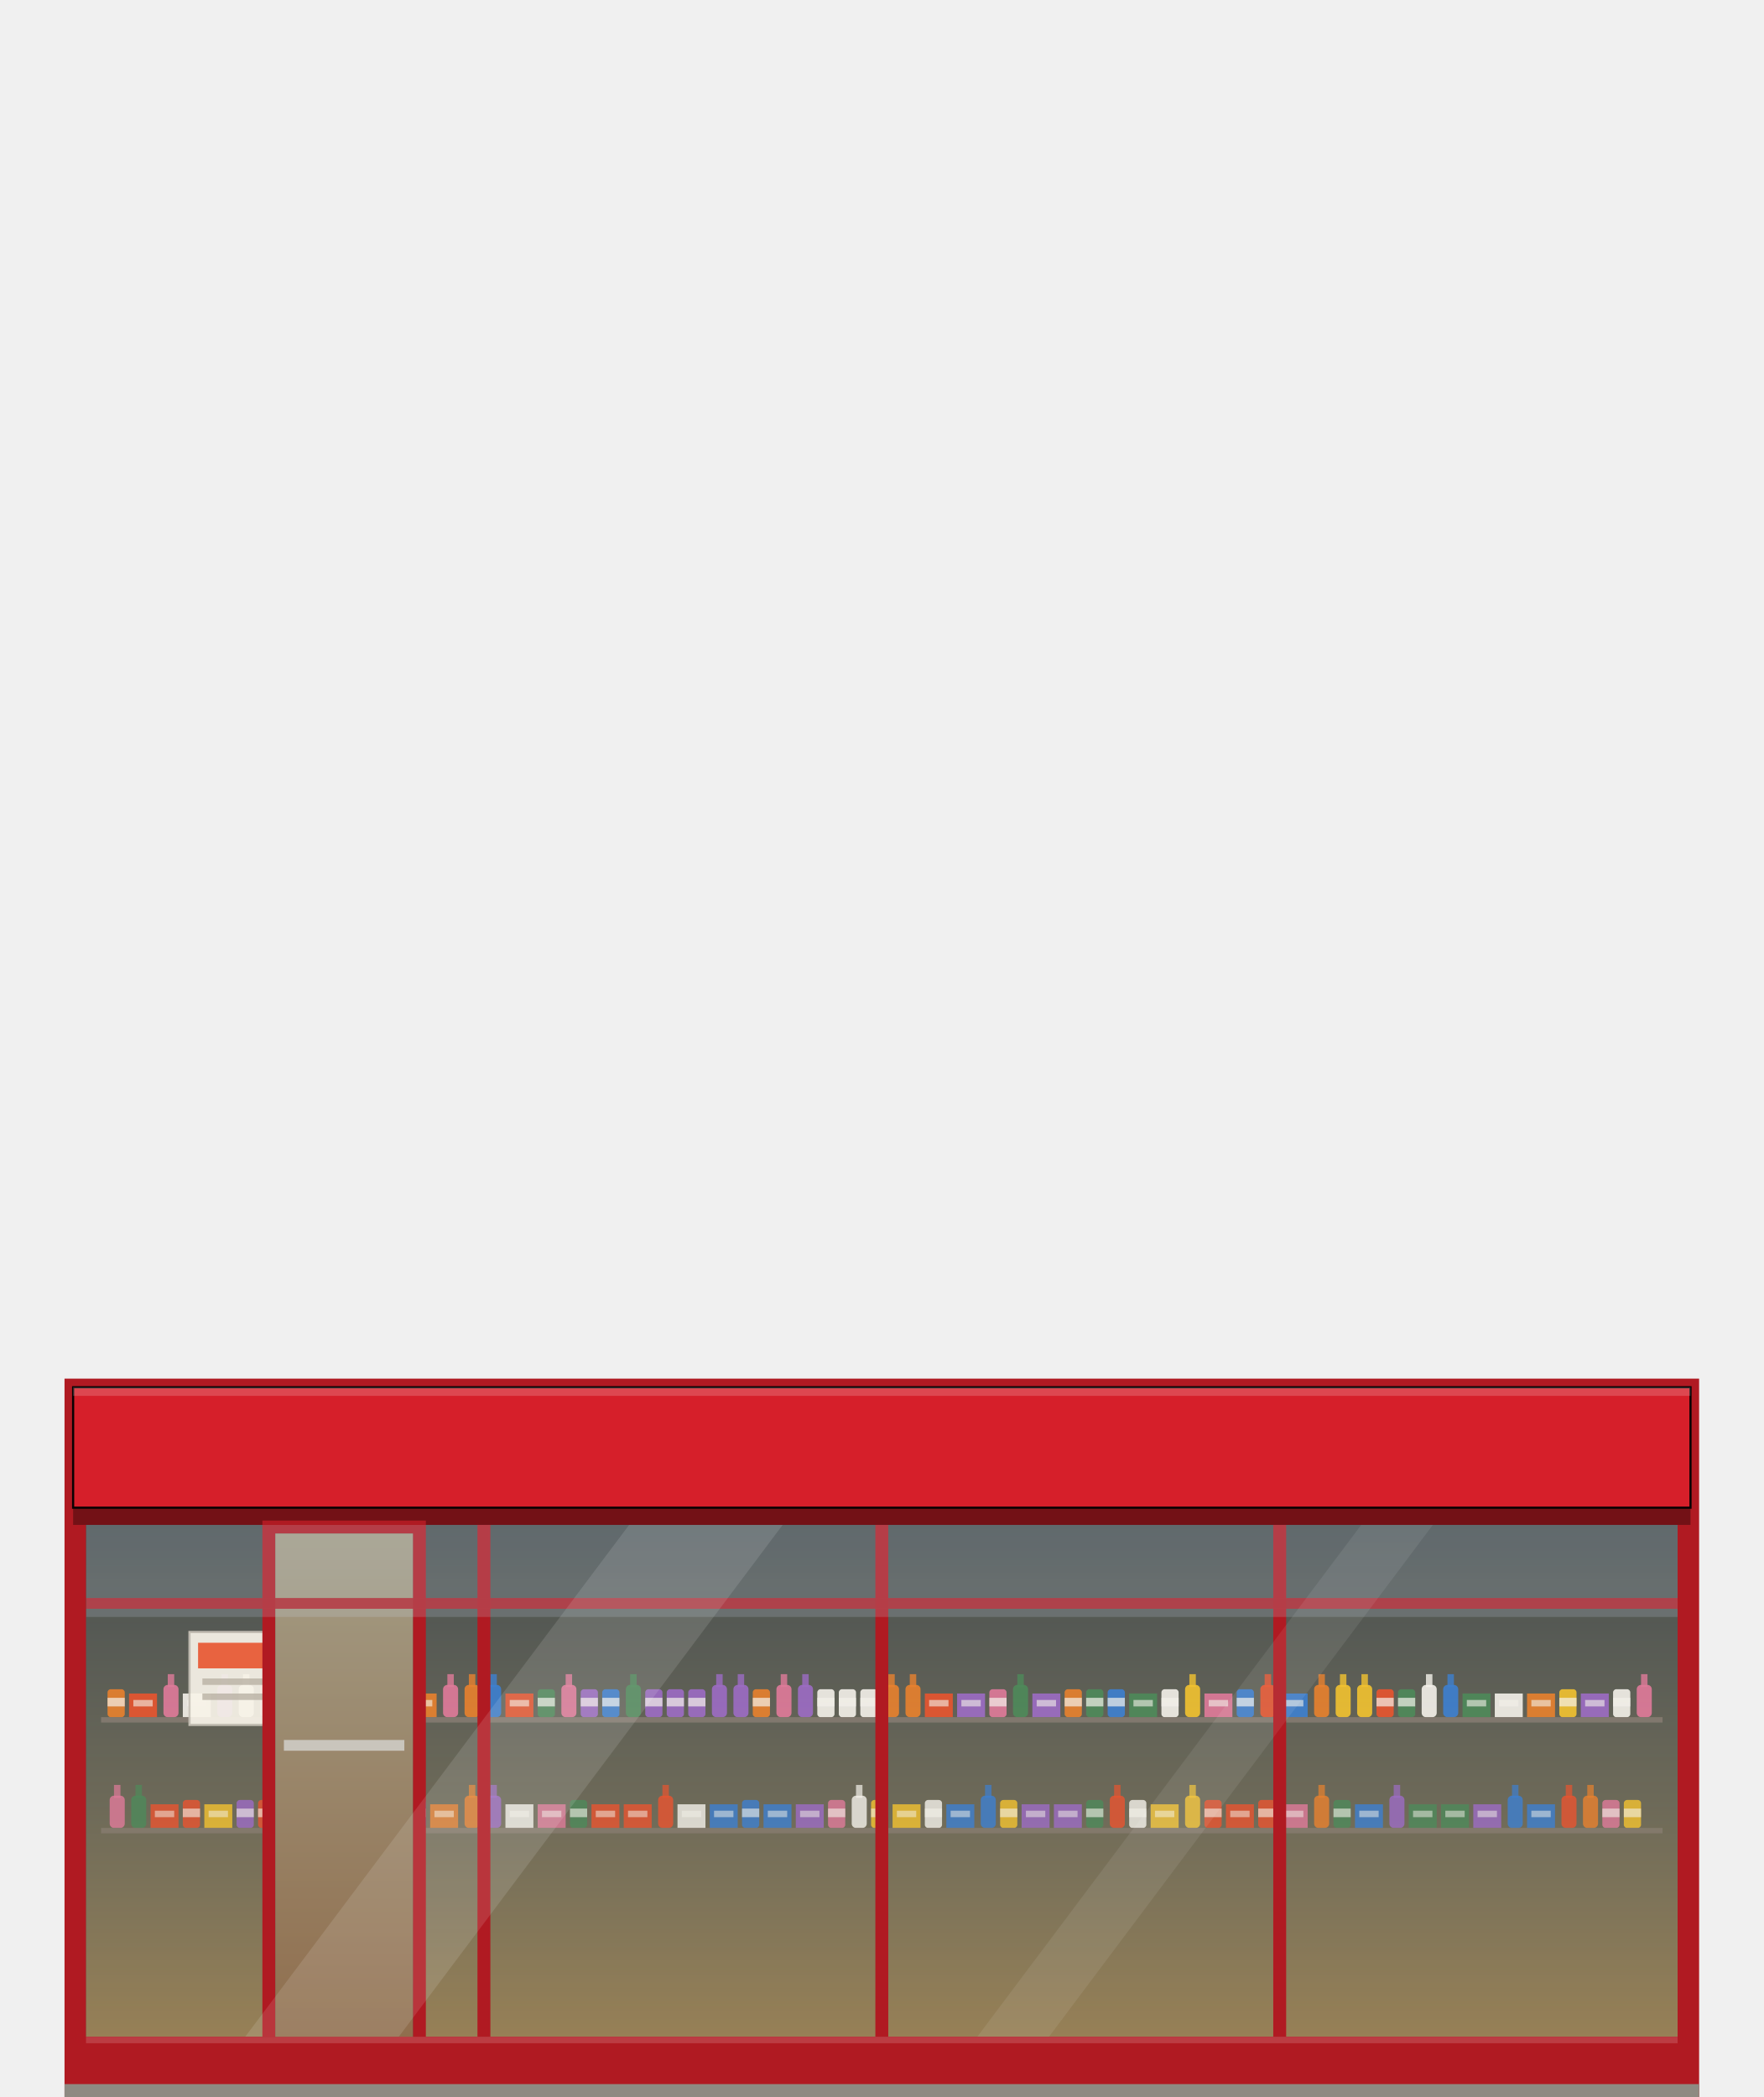
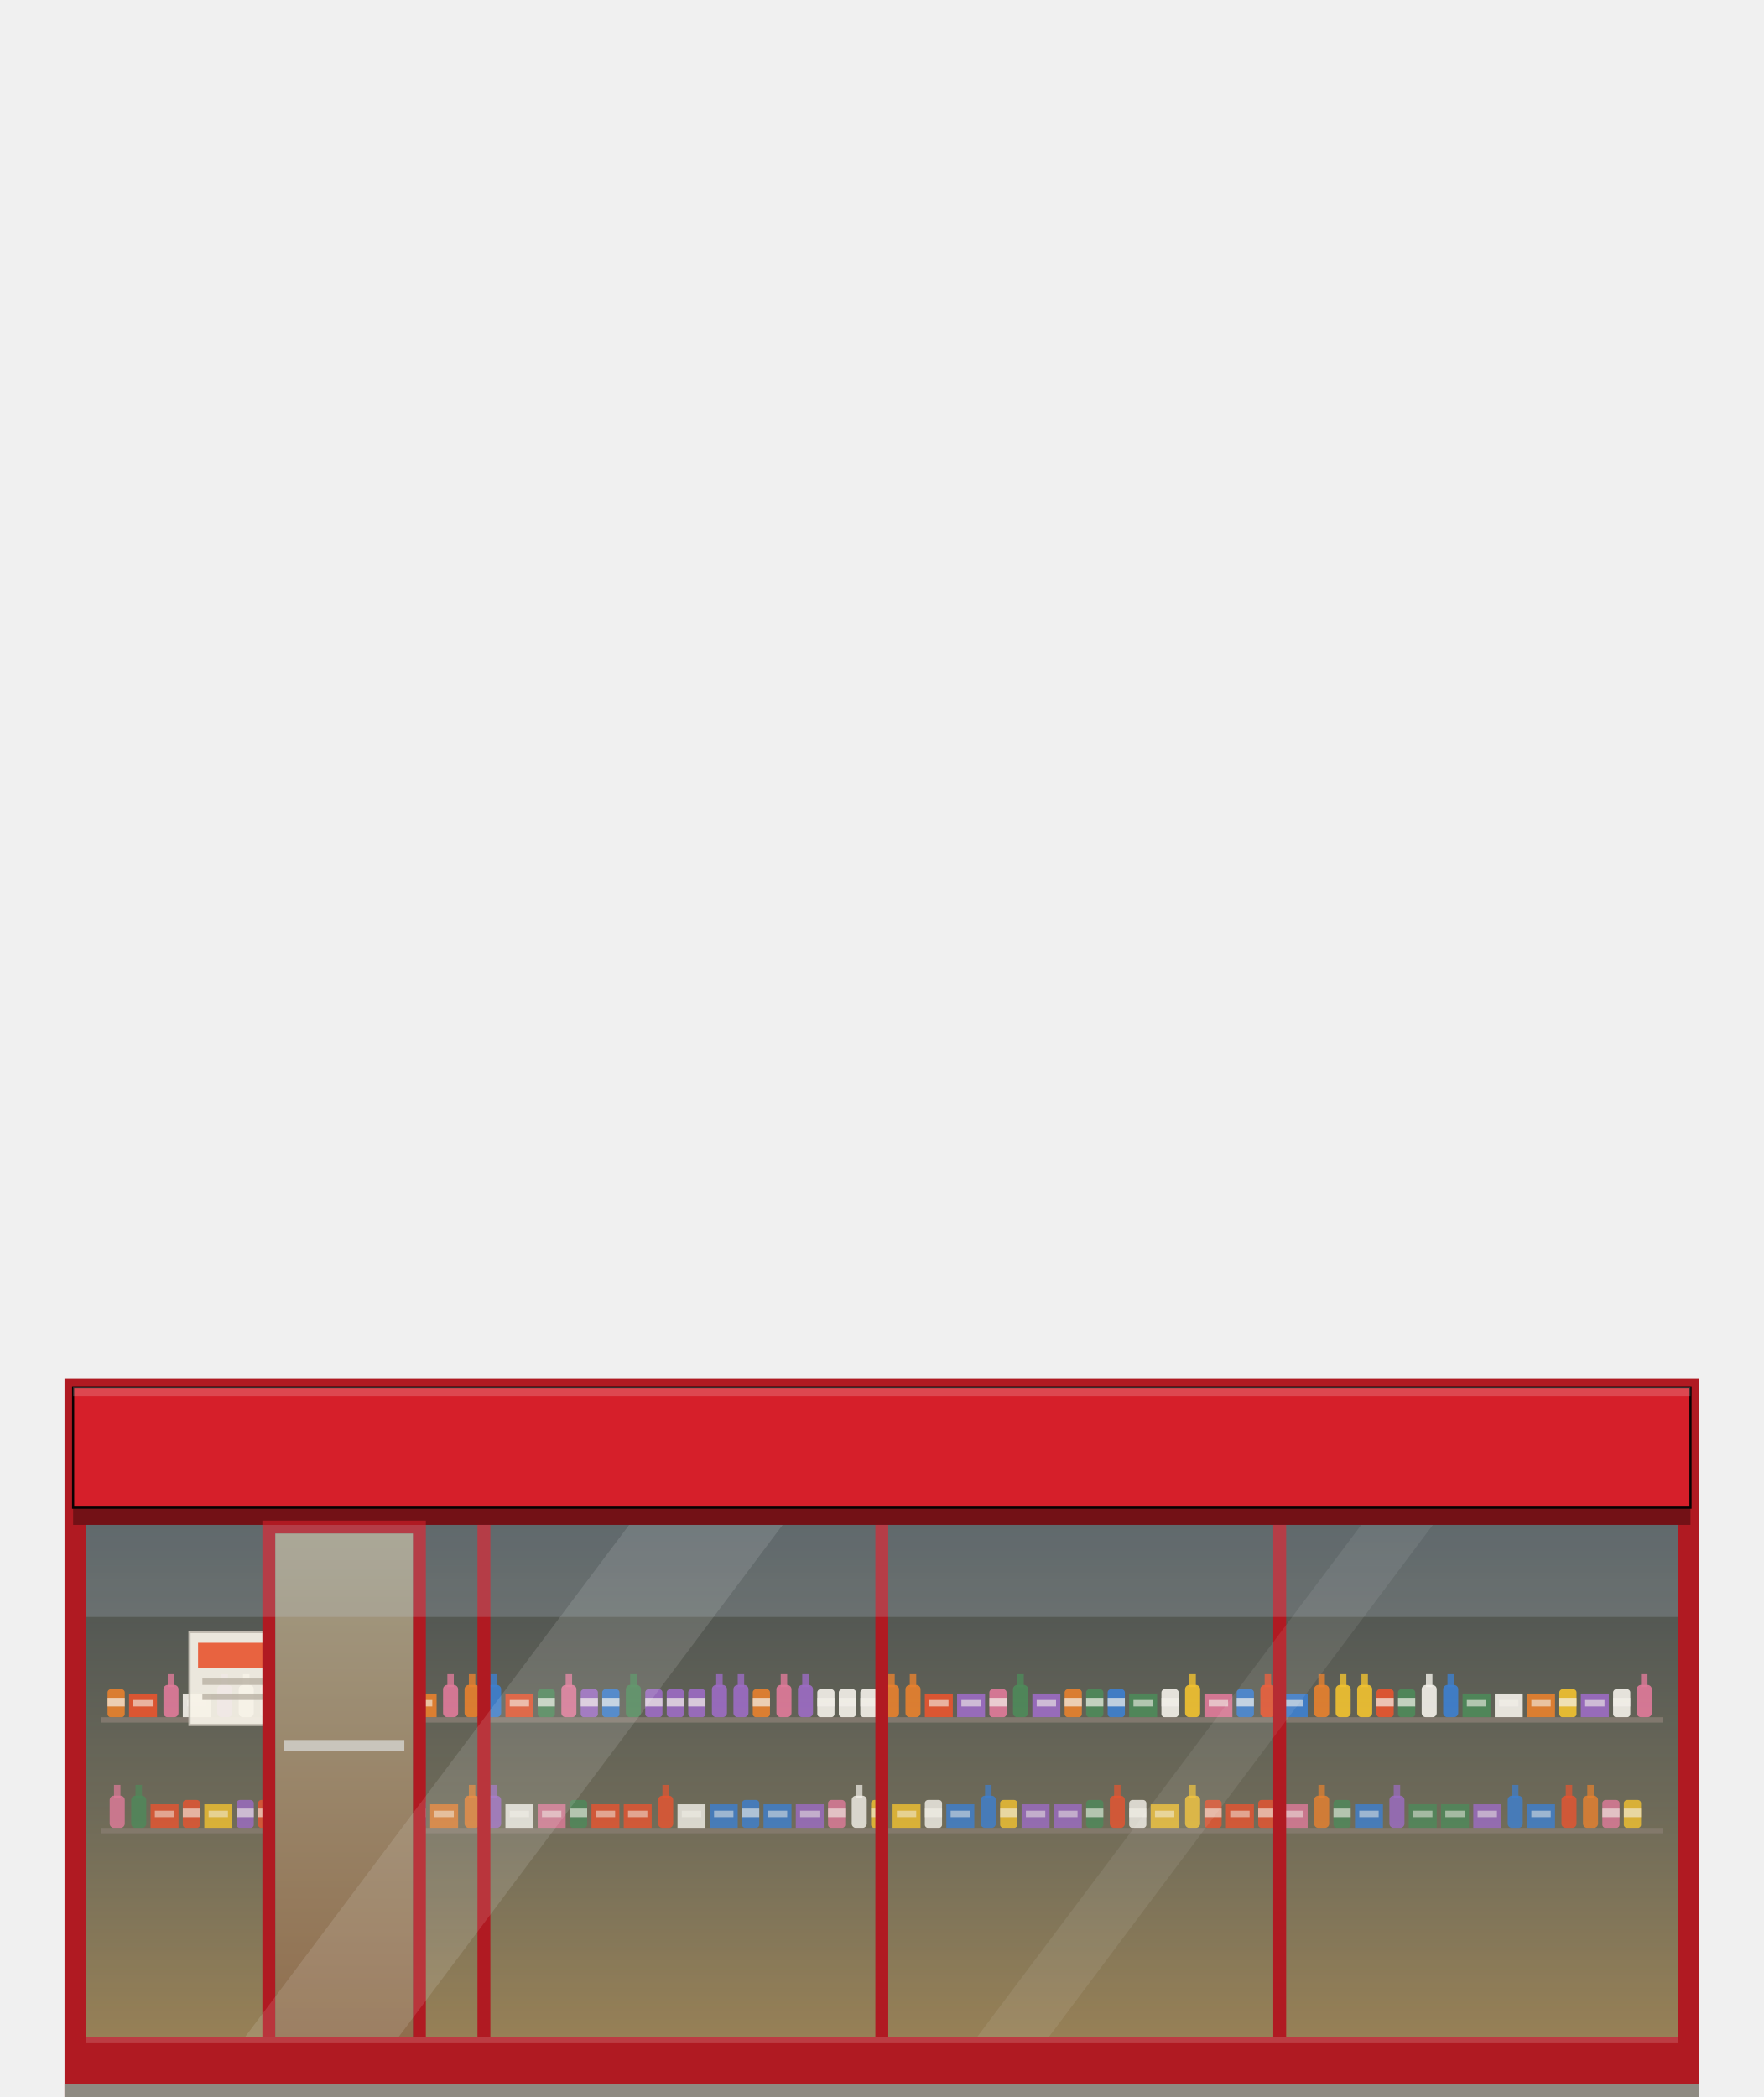
<svg xmlns="http://www.w3.org/2000/svg" width="820.0" height="975.0" viewBox="0 0 820.0 975.0">
  <defs>
    <linearGradient id="glass" x1="0" y1="0" x2="0" y2="1">
      <stop offset="0" stop-color="#C4E0EC" />
      <stop offset="1" stop-color="#557A90" />
    </linearGradient>
    <linearGradient id="shade" x1="0" y1="0" x2="0" y2="1">
      <stop offset="0" stop-color="#FFFFFF" stop-opacity="0.1" />
      <stop offset="1" stop-color="#000000" stop-opacity="0.16" />
    </linearGradient>
    <radialGradient id="glow">
      <stop offset="0" stop-color="#FFE9A8" stop-opacity="0.75" />
      <stop offset="1" stop-color="#FFE9A8" stop-opacity="0" />
    </radialGradient>
    <linearGradient id="warm" x1="0" y1="0" x2="0" y2="1">
      <stop offset="0" stop-color="#FFE7B5" />
      <stop offset="1" stop-color="#D98E4A" />
    </linearGradient>
    <linearGradient id="drop" x1="0" y1="0" x2="0" y2="1">
      <stop offset="0" stop-color="#2A1408" stop-opacity="0.3" />
      <stop offset="1" stop-color="#2A1408" stop-opacity="0" />
    </linearGradient>
    <linearGradient id="sun" x1="0" y1="0" x2="1" y2="0">
      <stop offset="0" stop-color="#FFE6B8" stop-opacity="0.14" />
      <stop offset="0.5" stop-color="#FFE6B8" stop-opacity="0" />
      <stop offset="1" stop-color="#1A0C14" stop-opacity="0.12" />
    </linearGradient>
    <radialGradient id="pumpkin_glow">
      <stop offset="0" stop-color="#FFB347" stop-opacity="0.6" />
      <stop offset="1" stop-color="#FFB347" stop-opacity="0" />
    </radialGradient>
  </defs>
  <rect x="30.0" y="641.0" width="760.0" height="334.0" fill="#B01A22" />
  <rect x="34.0" y="645.0" width="752.0" height="56.0" fill="#D8202A" stroke="#000000" stroke-width="1.0" opacity="0.95" />
  <rect x="34.0" y="645.0" width="752.0" height="4.0" fill="#FFFFFF" opacity="0.18" />
  <rect x="34.0" y="701.0" width="752.0" height="8.0" fill="#000000" opacity="0.35" />
  <rect x="40.0" y="709.0" width="740.0" height="238.0" fill="#2F3A41" />
  <defs>
    <linearGradient id="shoplit882" x1="0" y1="0" x2="0" y2="1">
      <stop offset="0" stop-color="#FFE7B4" stop-opacity="0.12" />
      <stop offset="0.55" stop-color="#FFD98E" stop-opacity="0.3" />
      <stop offset="1" stop-color="#FFC66A" stop-opacity="0.5" />
    </linearGradient>
  </defs>
  <rect x="40.0" y="709.0" width="740.0" height="238.0" fill="url(#shoplit882)" />
  <rect x="50.0" y="785.4" width="8.0" height="13.0" fill="#E8812E" opacity="0.9" rx="1.5" />
  <rect x="50.0" y="789.4" width="8.0" height="4.0" fill="#F4F1EA" opacity="0.7" />
  <rect x="60.0" y="787.4" width="13.0" height="11.0" fill="#E8542F" opacity="0.9" />
  <rect x="62.0" y="790.4" width="9.0" height="3.0" fill="#F4F1EA" opacity="0.6" />
  <rect x="76.0" y="783.4" width="7.0" height="15.0" fill="#E07A9A" opacity="0.9" rx="2" />
  <rect x="78.0" y="778.4" width="3.0" height="6.0" fill="#E07A9A" opacity="0.8" />
  <rect x="85.0" y="787.4" width="13.0" height="11.0" fill="#F4F1EA" opacity="0.9" />
  <rect x="87.0" y="790.4" width="9.0" height="3.0" fill="#F4F1EA" opacity="0.6" />
  <rect x="101.0" y="783.4" width="7.0" height="15.0" fill="#9C6CC4" opacity="0.9" rx="2" />
  <rect x="103.0" y="778.4" width="3.0" height="6.0" fill="#9C6CC4" opacity="0.8" />
  <rect x="111.0" y="783.4" width="7.0" height="15.0" fill="#F4F1EA" opacity="0.9" rx="2" />
  <rect x="113.0" y="778.4" width="3.0" height="6.0" fill="#F4F1EA" opacity="0.8" />
  <rect x="121.0" y="783.4" width="7.0" height="15.0" fill="#E07A9A" opacity="0.9" rx="2" />
  <rect x="123.0" y="778.4" width="3.0" height="6.0" fill="#E07A9A" opacity="0.8" />
  <rect x="130.0" y="785.4" width="8.0" height="13.0" fill="#F2C230" opacity="0.9" rx="1.5" />
  <rect x="130.0" y="789.4" width="8.0" height="4.0" fill="#F4F1EA" opacity="0.7" />
  <rect x="141.0" y="783.4" width="7.0" height="15.0" fill="#E07A9A" opacity="0.9" rx="2" />
  <rect x="143.0" y="778.4" width="3.0" height="6.0" fill="#E07A9A" opacity="0.8" />
  <rect x="151.0" y="783.4" width="7.0" height="15.0" fill="#E8812E" opacity="0.9" rx="2" />
  <rect x="153.0" y="778.4" width="3.0" height="6.0" fill="#E8812E" opacity="0.8" />
  <rect x="160.0" y="785.4" width="8.0" height="13.0" fill="#E07A9A" opacity="0.9" rx="1.5" />
  <rect x="160.0" y="789.4" width="8.0" height="4.0" fill="#F4F1EA" opacity="0.7" />
  <rect x="170.0" y="785.4" width="8.0" height="13.0" fill="#3D7FD0" opacity="0.9" rx="1.5" />
  <rect x="170.0" y="789.4" width="8.0" height="4.0" fill="#F4F1EA" opacity="0.7" />
  <rect x="180.0" y="785.4" width="8.0" height="13.0" fill="#9C6CC4" opacity="0.9" rx="1.5" />
  <rect x="180.0" y="789.4" width="8.0" height="4.0" fill="#F4F1EA" opacity="0.7" />
  <rect x="190.0" y="787.4" width="13.0" height="11.0" fill="#E8812E" opacity="0.9" />
  <rect x="192.0" y="790.4" width="9.0" height="3.0" fill="#F4F1EA" opacity="0.6" />
  <rect x="206.0" y="783.4" width="7.0" height="15.0" fill="#E07A9A" opacity="0.9" rx="2" />
  <rect x="208.0" y="778.4" width="3.0" height="6.0" fill="#E07A9A" opacity="0.8" />
  <rect x="216.0" y="783.4" width="7.0" height="15.0" fill="#E8812E" opacity="0.9" rx="2" />
  <rect x="218.0" y="778.4" width="3.0" height="6.0" fill="#E8812E" opacity="0.8" />
  <rect x="226.0" y="783.4" width="7.0" height="15.0" fill="#3D7FD0" opacity="0.9" rx="2" />
  <rect x="228.0" y="778.4" width="3.0" height="6.0" fill="#3D7FD0" opacity="0.8" />
  <rect x="235.0" y="787.4" width="13.0" height="11.0" fill="#E8542F" opacity="0.9" />
  <rect x="237.0" y="790.4" width="9.0" height="3.0" fill="#F4F1EA" opacity="0.6" />
  <rect x="250.0" y="785.4" width="8.0" height="13.0" fill="#4E8A5A" opacity="0.9" rx="1.5" />
  <rect x="250.0" y="789.4" width="8.0" height="4.0" fill="#F4F1EA" opacity="0.7" />
  <rect x="261.0" y="783.4" width="7.0" height="15.0" fill="#E07A9A" opacity="0.9" rx="2" />
  <rect x="263.0" y="778.4" width="3.0" height="6.0" fill="#E07A9A" opacity="0.8" />
  <rect x="270.0" y="785.4" width="8.0" height="13.0" fill="#9C6CC4" opacity="0.9" rx="1.5" />
  <rect x="270.0" y="789.4" width="8.0" height="4.0" fill="#F4F1EA" opacity="0.7" />
  <rect x="280.0" y="785.4" width="8.0" height="13.0" fill="#3D7FD0" opacity="0.9" rx="1.5" />
  <rect x="280.0" y="789.4" width="8.0" height="4.0" fill="#F4F1EA" opacity="0.7" />
  <rect x="291.0" y="783.4" width="7.0" height="15.0" fill="#4E8A5A" opacity="0.9" rx="2" />
  <rect x="293.0" y="778.4" width="3.0" height="6.0" fill="#4E8A5A" opacity="0.8" />
  <rect x="300.0" y="785.4" width="8.0" height="13.0" fill="#9C6CC4" opacity="0.9" rx="1.5" />
  <rect x="300.0" y="789.4" width="8.0" height="4.0" fill="#F4F1EA" opacity="0.7" />
  <rect x="310.0" y="785.4" width="8.0" height="13.0" fill="#9C6CC4" opacity="0.9" rx="1.5" />
  <rect x="310.0" y="789.4" width="8.0" height="4.0" fill="#F4F1EA" opacity="0.7" />
  <rect x="320.0" y="785.4" width="8.0" height="13.0" fill="#9C6CC4" opacity="0.9" rx="1.5" />
  <rect x="320.0" y="789.4" width="8.0" height="4.0" fill="#F4F1EA" opacity="0.7" />
  <rect x="331.0" y="783.4" width="7.0" height="15.0" fill="#9C6CC4" opacity="0.9" rx="2" />
  <rect x="333.0" y="778.4" width="3.0" height="6.0" fill="#9C6CC4" opacity="0.8" />
  <rect x="341.0" y="783.4" width="7.0" height="15.0" fill="#9C6CC4" opacity="0.9" rx="2" />
  <rect x="343.0" y="778.4" width="3.0" height="6.0" fill="#9C6CC4" opacity="0.8" />
  <rect x="350.0" y="785.4" width="8.0" height="13.0" fill="#E8812E" opacity="0.9" rx="1.5" />
  <rect x="350.0" y="789.4" width="8.0" height="4.0" fill="#F4F1EA" opacity="0.7" />
  <rect x="361.0" y="783.4" width="7.0" height="15.0" fill="#E07A9A" opacity="0.9" rx="2" />
  <rect x="363.0" y="778.4" width="3.0" height="6.0" fill="#E07A9A" opacity="0.8" />
  <rect x="371.0" y="783.4" width="7.0" height="15.0" fill="#9C6CC4" opacity="0.9" rx="2" />
  <rect x="373.0" y="778.4" width="3.0" height="6.0" fill="#9C6CC4" opacity="0.8" />
  <rect x="380.0" y="785.4" width="8.0" height="13.0" fill="#F4F1EA" opacity="0.9" rx="1.5" />
  <rect x="380.0" y="789.4" width="8.0" height="4.0" fill="#F4F1EA" opacity="0.7" />
  <rect x="390.0" y="785.4" width="8.0" height="13.0" fill="#F4F1EA" opacity="0.9" rx="1.5" />
  <rect x="390.0" y="789.4" width="8.0" height="4.0" fill="#F4F1EA" opacity="0.7" />
  <rect x="400.0" y="785.4" width="8.0" height="13.0" fill="#F4F1EA" opacity="0.9" rx="1.5" />
  <rect x="400.0" y="789.4" width="8.0" height="4.0" fill="#F4F1EA" opacity="0.7" />
  <rect x="411.0" y="783.4" width="7.0" height="15.0" fill="#E8812E" opacity="0.9" rx="2" />
  <rect x="413.0" y="778.4" width="3.0" height="6.0" fill="#E8812E" opacity="0.8" />
  <rect x="421.0" y="783.4" width="7.0" height="15.0" fill="#E8812E" opacity="0.9" rx="2" />
  <rect x="423.0" y="778.4" width="3.0" height="6.0" fill="#E8812E" opacity="0.8" />
  <rect x="430.0" y="787.4" width="13.0" height="11.0" fill="#E8542F" opacity="0.9" />
  <rect x="432.0" y="790.4" width="9.0" height="3.0" fill="#F4F1EA" opacity="0.6" />
  <rect x="445.0" y="787.4" width="13.0" height="11.0" fill="#9C6CC4" opacity="0.9" />
  <rect x="447.0" y="790.4" width="9.0" height="3.0" fill="#F4F1EA" opacity="0.6" />
  <rect x="460.0" y="785.4" width="8.0" height="13.0" fill="#E07A9A" opacity="0.9" rx="1.5" />
  <rect x="460.0" y="789.4" width="8.0" height="4.0" fill="#F4F1EA" opacity="0.7" />
  <rect x="471.0" y="783.4" width="7.0" height="15.0" fill="#4E8A5A" opacity="0.9" rx="2" />
  <rect x="473.0" y="778.4" width="3.0" height="6.0" fill="#4E8A5A" opacity="0.8" />
  <rect x="480.0" y="787.4" width="13.0" height="11.0" fill="#9C6CC4" opacity="0.9" />
  <rect x="482.0" y="790.4" width="9.0" height="3.0" fill="#F4F1EA" opacity="0.6" />
  <rect x="495.0" y="785.4" width="8.0" height="13.0" fill="#E8812E" opacity="0.9" rx="1.5" />
  <rect x="495.0" y="789.4" width="8.0" height="4.0" fill="#F4F1EA" opacity="0.7" />
  <rect x="505.0" y="785.4" width="8.0" height="13.0" fill="#4E8A5A" opacity="0.9" rx="1.5" />
  <rect x="505.0" y="789.4" width="8.0" height="4.0" fill="#F4F1EA" opacity="0.7" />
  <rect x="515.0" y="785.4" width="8.0" height="13.0" fill="#3D7FD0" opacity="0.9" rx="1.5" />
  <rect x="515.0" y="789.4" width="8.0" height="4.0" fill="#F4F1EA" opacity="0.7" />
  <rect x="525.0" y="787.4" width="13.0" height="11.0" fill="#4E8A5A" opacity="0.9" />
  <rect x="527.0" y="790.4" width="9.0" height="3.0" fill="#F4F1EA" opacity="0.6" />
  <rect x="540.0" y="785.4" width="8.0" height="13.0" fill="#F4F1EA" opacity="0.9" rx="1.5" />
  <rect x="540.0" y="789.4" width="8.0" height="4.0" fill="#F4F1EA" opacity="0.7" />
  <rect x="551.0" y="783.4" width="7.0" height="15.0" fill="#F2C230" opacity="0.9" rx="2" />
  <rect x="553.0" y="778.4" width="3.0" height="6.0" fill="#F2C230" opacity="0.8" />
  <rect x="560.0" y="787.4" width="13.0" height="11.0" fill="#E07A9A" opacity="0.9" />
  <rect x="562.0" y="790.4" width="9.0" height="3.0" fill="#F4F1EA" opacity="0.6" />
  <rect x="575.0" y="785.4" width="8.0" height="13.0" fill="#3D7FD0" opacity="0.9" rx="1.5" />
  <rect x="575.0" y="789.4" width="8.0" height="4.0" fill="#F4F1EA" opacity="0.7" />
  <rect x="586.0" y="783.4" width="7.0" height="15.0" fill="#E8542F" opacity="0.9" rx="2" />
  <rect x="588.0" y="778.4" width="3.0" height="6.0" fill="#E8542F" opacity="0.8" />
  <rect x="595.0" y="787.4" width="13.0" height="11.0" fill="#3D7FD0" opacity="0.9" />
  <rect x="597.0" y="790.4" width="9.0" height="3.0" fill="#F4F1EA" opacity="0.6" />
  <rect x="611.0" y="783.4" width="7.0" height="15.0" fill="#E8812E" opacity="0.9" rx="2" />
  <rect x="613.0" y="778.4" width="3.0" height="6.0" fill="#E8812E" opacity="0.8" />
  <rect x="621.0" y="783.4" width="7.0" height="15.0" fill="#F2C230" opacity="0.9" rx="2" />
  <rect x="623.0" y="778.4" width="3.0" height="6.0" fill="#F2C230" opacity="0.8" />
  <rect x="631.0" y="783.4" width="7.0" height="15.0" fill="#F2C230" opacity="0.9" rx="2" />
  <rect x="633.0" y="778.4" width="3.0" height="6.0" fill="#F2C230" opacity="0.8" />
  <rect x="640.0" y="785.4" width="8.0" height="13.0" fill="#E8542F" opacity="0.9" rx="1.5" />
  <rect x="640.0" y="789.4" width="8.0" height="4.0" fill="#F4F1EA" opacity="0.7" />
  <rect x="650.0" y="785.4" width="8.0" height="13.0" fill="#4E8A5A" opacity="0.9" rx="1.5" />
  <rect x="650.0" y="789.4" width="8.0" height="4.0" fill="#F4F1EA" opacity="0.7" />
  <rect x="661.0" y="783.4" width="7.0" height="15.0" fill="#F4F1EA" opacity="0.9" rx="2" />
  <rect x="663.0" y="778.4" width="3.0" height="6.0" fill="#F4F1EA" opacity="0.8" />
  <rect x="671.0" y="783.4" width="7.0" height="15.0" fill="#3D7FD0" opacity="0.9" rx="2" />
  <rect x="673.0" y="778.4" width="3.0" height="6.0" fill="#3D7FD0" opacity="0.8" />
  <rect x="680.0" y="787.4" width="13.0" height="11.0" fill="#4E8A5A" opacity="0.9" />
  <rect x="682.0" y="790.4" width="9.0" height="3.0" fill="#F4F1EA" opacity="0.6" />
  <rect x="695.0" y="787.4" width="13.0" height="11.0" fill="#F4F1EA" opacity="0.9" />
  <rect x="697.0" y="790.4" width="9.0" height="3.0" fill="#F4F1EA" opacity="0.6" />
  <rect x="710.0" y="787.4" width="13.0" height="11.0" fill="#E8812E" opacity="0.9" />
  <rect x="712.0" y="790.4" width="9.0" height="3.0" fill="#F4F1EA" opacity="0.6" />
  <rect x="725.0" y="785.4" width="8.0" height="13.0" fill="#F2C230" opacity="0.9" rx="1.5" />
  <rect x="725.0" y="789.4" width="8.0" height="4.0" fill="#F4F1EA" opacity="0.7" />
  <rect x="735.0" y="787.4" width="13.0" height="11.0" fill="#9C6CC4" opacity="0.9" />
  <rect x="737.0" y="790.4" width="9.0" height="3.0" fill="#F4F1EA" opacity="0.6" />
  <rect x="750.0" y="785.4" width="8.0" height="13.0" fill="#F4F1EA" opacity="0.9" rx="1.5" />
  <rect x="750.0" y="789.4" width="8.0" height="4.0" fill="#F4F1EA" opacity="0.7" />
  <rect x="761.0" y="783.4" width="7.0" height="15.0" fill="#E07A9A" opacity="0.9" rx="2" />
  <rect x="763.0" y="778.4" width="3.0" height="6.0" fill="#E07A9A" opacity="0.8" />
  <rect x="47.0" y="798.4" width="726.0" height="2.5" fill="#8E8278" opacity="0.7" />
  <rect x="51.0" y="834.9" width="7.0" height="15.0" fill="#E07A9A" opacity="0.8" rx="2" />
  <rect x="53.0" y="829.9" width="3.0" height="6.0" fill="#E07A9A" opacity="0.7" />
  <rect x="61.0" y="834.9" width="7.0" height="15.0" fill="#4E8A5A" opacity="0.8" rx="2" />
  <rect x="63.0" y="829.9" width="3.0" height="6.0" fill="#4E8A5A" opacity="0.7" />
  <rect x="70.0" y="838.9" width="13.0" height="11.0" fill="#E8542F" opacity="0.8" />
  <rect x="72.0" y="841.9" width="9.0" height="3.0" fill="#F4F1EA" opacity="0.5" />
  <rect x="85.0" y="836.9" width="8.0" height="13.0" fill="#E8542F" opacity="0.8" rx="1.5" />
  <rect x="85.0" y="840.9" width="8.0" height="4.0" fill="#F4F1EA" opacity="0.6" />
  <rect x="95.0" y="838.9" width="13.0" height="11.0" fill="#F2C230" opacity="0.8" />
  <rect x="97.0" y="841.9" width="9.0" height="3.0" fill="#F4F1EA" opacity="0.5" />
  <rect x="110.0" y="836.9" width="8.0" height="13.0" fill="#9C6CC4" opacity="0.8" rx="1.5" />
  <rect x="110.0" y="840.9" width="8.0" height="4.0" fill="#F4F1EA" opacity="0.6" />
  <rect x="120.0" y="836.9" width="8.0" height="13.0" fill="#E8542F" opacity="0.8" rx="1.5" />
  <rect x="120.0" y="840.9" width="8.0" height="4.0" fill="#F4F1EA" opacity="0.6" />
  <rect x="130.0" y="838.9" width="13.0" height="11.0" fill="#3D7FD0" opacity="0.8" />
  <rect x="132.0" y="841.9" width="9.0" height="3.0" fill="#F4F1EA" opacity="0.5" />
  <rect x="145.0" y="836.9" width="8.0" height="13.0" fill="#4E8A5A" opacity="0.8" rx="1.5" />
  <rect x="145.0" y="840.9" width="8.0" height="4.0" fill="#F4F1EA" opacity="0.6" />
  <rect x="155.0" y="838.9" width="13.0" height="11.0" fill="#F4F1EA" opacity="0.8" />
  <rect x="157.0" y="841.9" width="9.0" height="3.0" fill="#F4F1EA" opacity="0.5" />
  <rect x="171.0" y="834.9" width="7.0" height="15.0" fill="#F2C230" opacity="0.8" rx="2" />
  <rect x="173.0" y="829.9" width="3.0" height="6.0" fill="#F2C230" opacity="0.7" />
  <rect x="180.0" y="836.9" width="8.0" height="13.0" fill="#E07A9A" opacity="0.8" rx="1.5" />
  <rect x="180.0" y="840.9" width="8.0" height="4.0" fill="#F4F1EA" opacity="0.6" />
  <rect x="190.0" y="836.9" width="8.0" height="13.0" fill="#3D7FD0" opacity="0.8" rx="1.5" />
  <rect x="190.0" y="840.9" width="8.0" height="4.0" fill="#F4F1EA" opacity="0.6" />
  <rect x="200.0" y="838.9" width="13.0" height="11.0" fill="#E8812E" opacity="0.8" />
  <rect x="202.0" y="841.9" width="9.0" height="3.0" fill="#F4F1EA" opacity="0.5" />
  <rect x="216.0" y="834.9" width="7.0" height="15.0" fill="#E8812E" opacity="0.8" rx="2" />
  <rect x="218.0" y="829.9" width="3.0" height="6.0" fill="#E8812E" opacity="0.7" />
  <rect x="226.0" y="834.9" width="7.0" height="15.0" fill="#9C6CC4" opacity="0.8" rx="2" />
  <rect x="228.0" y="829.9" width="3.0" height="6.0" fill="#9C6CC4" opacity="0.7" />
  <rect x="235.0" y="838.9" width="13.0" height="11.0" fill="#F4F1EA" opacity="0.8" />
  <rect x="237.0" y="841.9" width="9.0" height="3.0" fill="#F4F1EA" opacity="0.5" />
  <rect x="250.0" y="838.9" width="13.0" height="11.0" fill="#E07A9A" opacity="0.8" />
  <rect x="252.0" y="841.9" width="9.0" height="3.0" fill="#F4F1EA" opacity="0.5" />
  <rect x="265.0" y="836.9" width="8.0" height="13.0" fill="#4E8A5A" opacity="0.8" rx="1.5" />
  <rect x="265.0" y="840.9" width="8.0" height="4.0" fill="#F4F1EA" opacity="0.6" />
  <rect x="275.0" y="838.9" width="13.0" height="11.0" fill="#E8542F" opacity="0.8" />
  <rect x="277.0" y="841.9" width="9.0" height="3.0" fill="#F4F1EA" opacity="0.5" />
  <rect x="290.0" y="838.9" width="13.0" height="11.0" fill="#E8542F" opacity="0.8" />
  <rect x="292.0" y="841.9" width="9.0" height="3.0" fill="#F4F1EA" opacity="0.5" />
  <rect x="306.0" y="834.9" width="7.0" height="15.0" fill="#E8542F" opacity="0.8" rx="2" />
  <rect x="308.0" y="829.9" width="3.0" height="6.0" fill="#E8542F" opacity="0.7" />
  <rect x="315.0" y="838.9" width="13.0" height="11.0" fill="#F4F1EA" opacity="0.8" />
  <rect x="317.0" y="841.9" width="9.0" height="3.0" fill="#F4F1EA" opacity="0.5" />
  <rect x="330.0" y="838.9" width="13.0" height="11.0" fill="#3D7FD0" opacity="0.8" />
  <rect x="332.0" y="841.9" width="9.0" height="3.0" fill="#F4F1EA" opacity="0.5" />
  <rect x="345.0" y="836.9" width="8.0" height="13.0" fill="#3D7FD0" opacity="0.8" rx="1.5" />
  <rect x="345.0" y="840.9" width="8.0" height="4.0" fill="#F4F1EA" opacity="0.6" />
  <rect x="355.0" y="838.9" width="13.0" height="11.0" fill="#3D7FD0" opacity="0.8" />
  <rect x="357.0" y="841.9" width="9.0" height="3.0" fill="#F4F1EA" opacity="0.5" />
  <rect x="370.0" y="838.9" width="13.0" height="11.0" fill="#9C6CC4" opacity="0.8" />
  <rect x="372.0" y="841.9" width="9.0" height="3.0" fill="#F4F1EA" opacity="0.5" />
  <rect x="385.0" y="836.9" width="8.0" height="13.0" fill="#E07A9A" opacity="0.8" rx="1.5" />
  <rect x="385.0" y="840.9" width="8.0" height="4.0" fill="#F4F1EA" opacity="0.6" />
  <rect x="396.0" y="834.9" width="7.0" height="15.0" fill="#F4F1EA" opacity="0.8" rx="2" />
  <rect x="398.0" y="829.9" width="3.0" height="6.0" fill="#F4F1EA" opacity="0.7" />
  <rect x="405.0" y="836.9" width="8.0" height="13.0" fill="#F2C230" opacity="0.8" rx="1.5" />
  <rect x="405.0" y="840.9" width="8.0" height="4.0" fill="#F4F1EA" opacity="0.6" />
  <rect x="415.0" y="838.9" width="13.0" height="11.0" fill="#F2C230" opacity="0.8" />
  <rect x="417.0" y="841.9" width="9.0" height="3.0" fill="#F4F1EA" opacity="0.5" />
  <rect x="430.0" y="836.9" width="8.0" height="13.0" fill="#F4F1EA" opacity="0.8" rx="1.5" />
  <rect x="430.0" y="840.9" width="8.0" height="4.0" fill="#F4F1EA" opacity="0.6" />
  <rect x="440.0" y="838.9" width="13.0" height="11.0" fill="#3D7FD0" opacity="0.8" />
  <rect x="442.0" y="841.9" width="9.0" height="3.0" fill="#F4F1EA" opacity="0.5" />
  <rect x="456.0" y="834.9" width="7.0" height="15.0" fill="#3D7FD0" opacity="0.8" rx="2" />
  <rect x="458.0" y="829.9" width="3.0" height="6.0" fill="#3D7FD0" opacity="0.7" />
  <rect x="465.0" y="836.9" width="8.0" height="13.0" fill="#F2C230" opacity="0.8" rx="1.5" />
  <rect x="465.0" y="840.9" width="8.0" height="4.0" fill="#F4F1EA" opacity="0.6" />
  <rect x="475.0" y="838.9" width="13.0" height="11.0" fill="#9C6CC4" opacity="0.8" />
  <rect x="477.0" y="841.9" width="9.0" height="3.0" fill="#F4F1EA" opacity="0.5" />
  <rect x="490.0" y="838.9" width="13.0" height="11.0" fill="#9C6CC4" opacity="0.8" />
  <rect x="492.0" y="841.9" width="9.0" height="3.0" fill="#F4F1EA" opacity="0.5" />
  <rect x="505.0" y="836.9" width="8.0" height="13.0" fill="#4E8A5A" opacity="0.8" rx="1.5" />
  <rect x="505.0" y="840.9" width="8.0" height="4.0" fill="#F4F1EA" opacity="0.6" />
  <rect x="516.0" y="834.9" width="7.0" height="15.0" fill="#E8542F" opacity="0.8" rx="2" />
  <rect x="518.0" y="829.9" width="3.0" height="6.0" fill="#E8542F" opacity="0.7" />
  <rect x="525.0" y="836.9" width="8.0" height="13.0" fill="#F4F1EA" opacity="0.8" rx="1.5" />
  <rect x="525.0" y="840.9" width="8.0" height="4.0" fill="#F4F1EA" opacity="0.6" />
  <rect x="535.0" y="838.9" width="13.0" height="11.0" fill="#F2C230" opacity="0.8" />
  <rect x="537.0" y="841.9" width="9.0" height="3.0" fill="#F4F1EA" opacity="0.5" />
  <rect x="551.0" y="834.9" width="7.0" height="15.0" fill="#F2C230" opacity="0.8" rx="2" />
  <rect x="553.0" y="829.9" width="3.0" height="6.0" fill="#F2C230" opacity="0.7" />
  <rect x="560.0" y="836.9" width="8.0" height="13.0" fill="#E8542F" opacity="0.8" rx="1.5" />
  <rect x="560.0" y="840.9" width="8.0" height="4.0" fill="#F4F1EA" opacity="0.6" />
  <rect x="570.0" y="838.9" width="13.0" height="11.0" fill="#E8542F" opacity="0.8" />
  <rect x="572.0" y="841.9" width="9.0" height="3.0" fill="#F4F1EA" opacity="0.5" />
  <rect x="585.0" y="836.9" width="8.0" height="13.0" fill="#E8542F" opacity="0.8" rx="1.5" />
  <rect x="585.0" y="840.9" width="8.0" height="4.0" fill="#F4F1EA" opacity="0.6" />
  <rect x="595.0" y="838.9" width="13.0" height="11.0" fill="#E07A9A" opacity="0.8" />
  <rect x="597.0" y="841.9" width="9.0" height="3.0" fill="#F4F1EA" opacity="0.5" />
  <rect x="611.0" y="834.9" width="7.0" height="15.0" fill="#E8812E" opacity="0.8" rx="2" />
  <rect x="613.0" y="829.9" width="3.0" height="6.0" fill="#E8812E" opacity="0.7" />
  <rect x="620.0" y="836.9" width="8.0" height="13.0" fill="#4E8A5A" opacity="0.8" rx="1.5" />
  <rect x="620.0" y="840.9" width="8.0" height="4.0" fill="#F4F1EA" opacity="0.6" />
  <rect x="630.0" y="838.9" width="13.0" height="11.0" fill="#3D7FD0" opacity="0.8" />
  <rect x="632.0" y="841.9" width="9.0" height="3.0" fill="#F4F1EA" opacity="0.5" />
  <rect x="646.0" y="834.9" width="7.0" height="15.0" fill="#9C6CC4" opacity="0.8" rx="2" />
  <rect x="648.0" y="829.9" width="3.0" height="6.0" fill="#9C6CC4" opacity="0.7" />
  <rect x="655.0" y="838.9" width="13.0" height="11.0" fill="#4E8A5A" opacity="0.8" />
  <rect x="657.0" y="841.9" width="9.0" height="3.0" fill="#F4F1EA" opacity="0.5" />
  <rect x="670.0" y="838.9" width="13.0" height="11.0" fill="#4E8A5A" opacity="0.8" />
  <rect x="672.0" y="841.9" width="9.0" height="3.0" fill="#F4F1EA" opacity="0.5" />
  <rect x="685.0" y="838.9" width="13.0" height="11.0" fill="#9C6CC4" opacity="0.8" />
  <rect x="687.0" y="841.9" width="9.0" height="3.0" fill="#F4F1EA" opacity="0.5" />
  <rect x="701.0" y="834.9" width="7.0" height="15.0" fill="#3D7FD0" opacity="0.8" rx="2" />
  <rect x="703.0" y="829.9" width="3.0" height="6.0" fill="#3D7FD0" opacity="0.7" />
  <rect x="710.0" y="838.9" width="13.0" height="11.0" fill="#3D7FD0" opacity="0.8" />
  <rect x="712.0" y="841.9" width="9.0" height="3.0" fill="#F4F1EA" opacity="0.5" />
  <rect x="726.0" y="834.9" width="7.0" height="15.0" fill="#E8542F" opacity="0.8" rx="2" />
  <rect x="728.0" y="829.9" width="3.0" height="6.0" fill="#E8542F" opacity="0.7" />
  <rect x="736.0" y="834.9" width="7.0" height="15.0" fill="#E8812E" opacity="0.8" rx="2" />
  <rect x="738.0" y="829.9" width="3.0" height="6.0" fill="#E8812E" opacity="0.7" />
  <rect x="745.0" y="836.9" width="8.0" height="13.0" fill="#E07A9A" opacity="0.8" rx="1.5" />
  <rect x="745.0" y="840.9" width="8.0" height="4.0" fill="#F4F1EA" opacity="0.6" />
  <rect x="755.0" y="836.9" width="8.0" height="13.0" fill="#F2C230" opacity="0.8" rx="1.5" />
  <rect x="755.0" y="840.9" width="8.0" height="4.0" fill="#F4F1EA" opacity="0.6" />
  <rect x="47.0" y="849.9" width="726.0" height="2.5" fill="#8E8278" opacity="0.6" />
  <rect x="88.1" y="758.8" width="54.0" height="43.2" fill="#F7F3E8" stroke="#C9C3B8" stroke-width="1.0" opacity="0.92" />
  <rect x="92.1" y="763.8" width="46.0" height="11.9" fill="#E8542F" opacity="0.9" />
  <rect x="94.1" y="780.4" width="38.0" height="3.0" fill="#B9B2A4" opacity="0.8" />
  <rect x="94.1" y="787.4" width="38.0" height="3.0" fill="#B9B2A4" opacity="0.8" />
  <rect x="122.0" y="707.0" width="76.0" height="262.0" fill="#B01A22" />
  <rect x="128.0" y="713.0" width="64.0" height="250.0" fill="#33404A" />
  <rect x="128.0" y="713.0" width="64.0" height="250.0" fill="url(#warm)" opacity="0.55" />
  <rect x="132.0" y="809.0" width="56.0" height="5.0" fill="#C9C5BC" />
  <rect x="222.0" y="709.0" width="6.0" height="238.0" fill="#B01A22" />
  <rect x="407.0" y="709.0" width="6.0" height="238.0" fill="#B01A22" />
  <rect x="592.0" y="709.0" width="6.0" height="238.0" fill="#B01A22" />
-   <rect x="40.0" y="743.0" width="740.0" height="5.0" fill="#B01A22" opacity="0.9" />
  <rect x="40.0" y="947.0" width="740.0" height="22.0" fill="#B01A22" />
  <rect x="40.0" y="947.0" width="740.0" height="3.0" fill="#FFFFFF" opacity="0.15" />
  <clipPath id="pane1">
    <rect x="40.0" y="709.0" width="740.0" height="238.0" />
  </clipPath>
  <g clip-path="url(#pane1)">
    <path d="M114.0 947.0 l178.5 -238.0 l71.4 0 l-178.5 238.0 Z" fill="#FFFFFF" opacity="0.12" />
    <path d="M454.4 947.0 l178.5 -238.0 l33.3 0 l-178.5 238.0 Z" fill="#FFFFFF" opacity="0.08" />
    <rect x="40.0" y="709.0" width="740.0" height="42.8" fill="#CFE0EC" opacity="0.18" />
  </g>
  <rect x="30.0" y="969.0" width="760.0" height="6.0" fill="#8E8A82" />
</svg>
